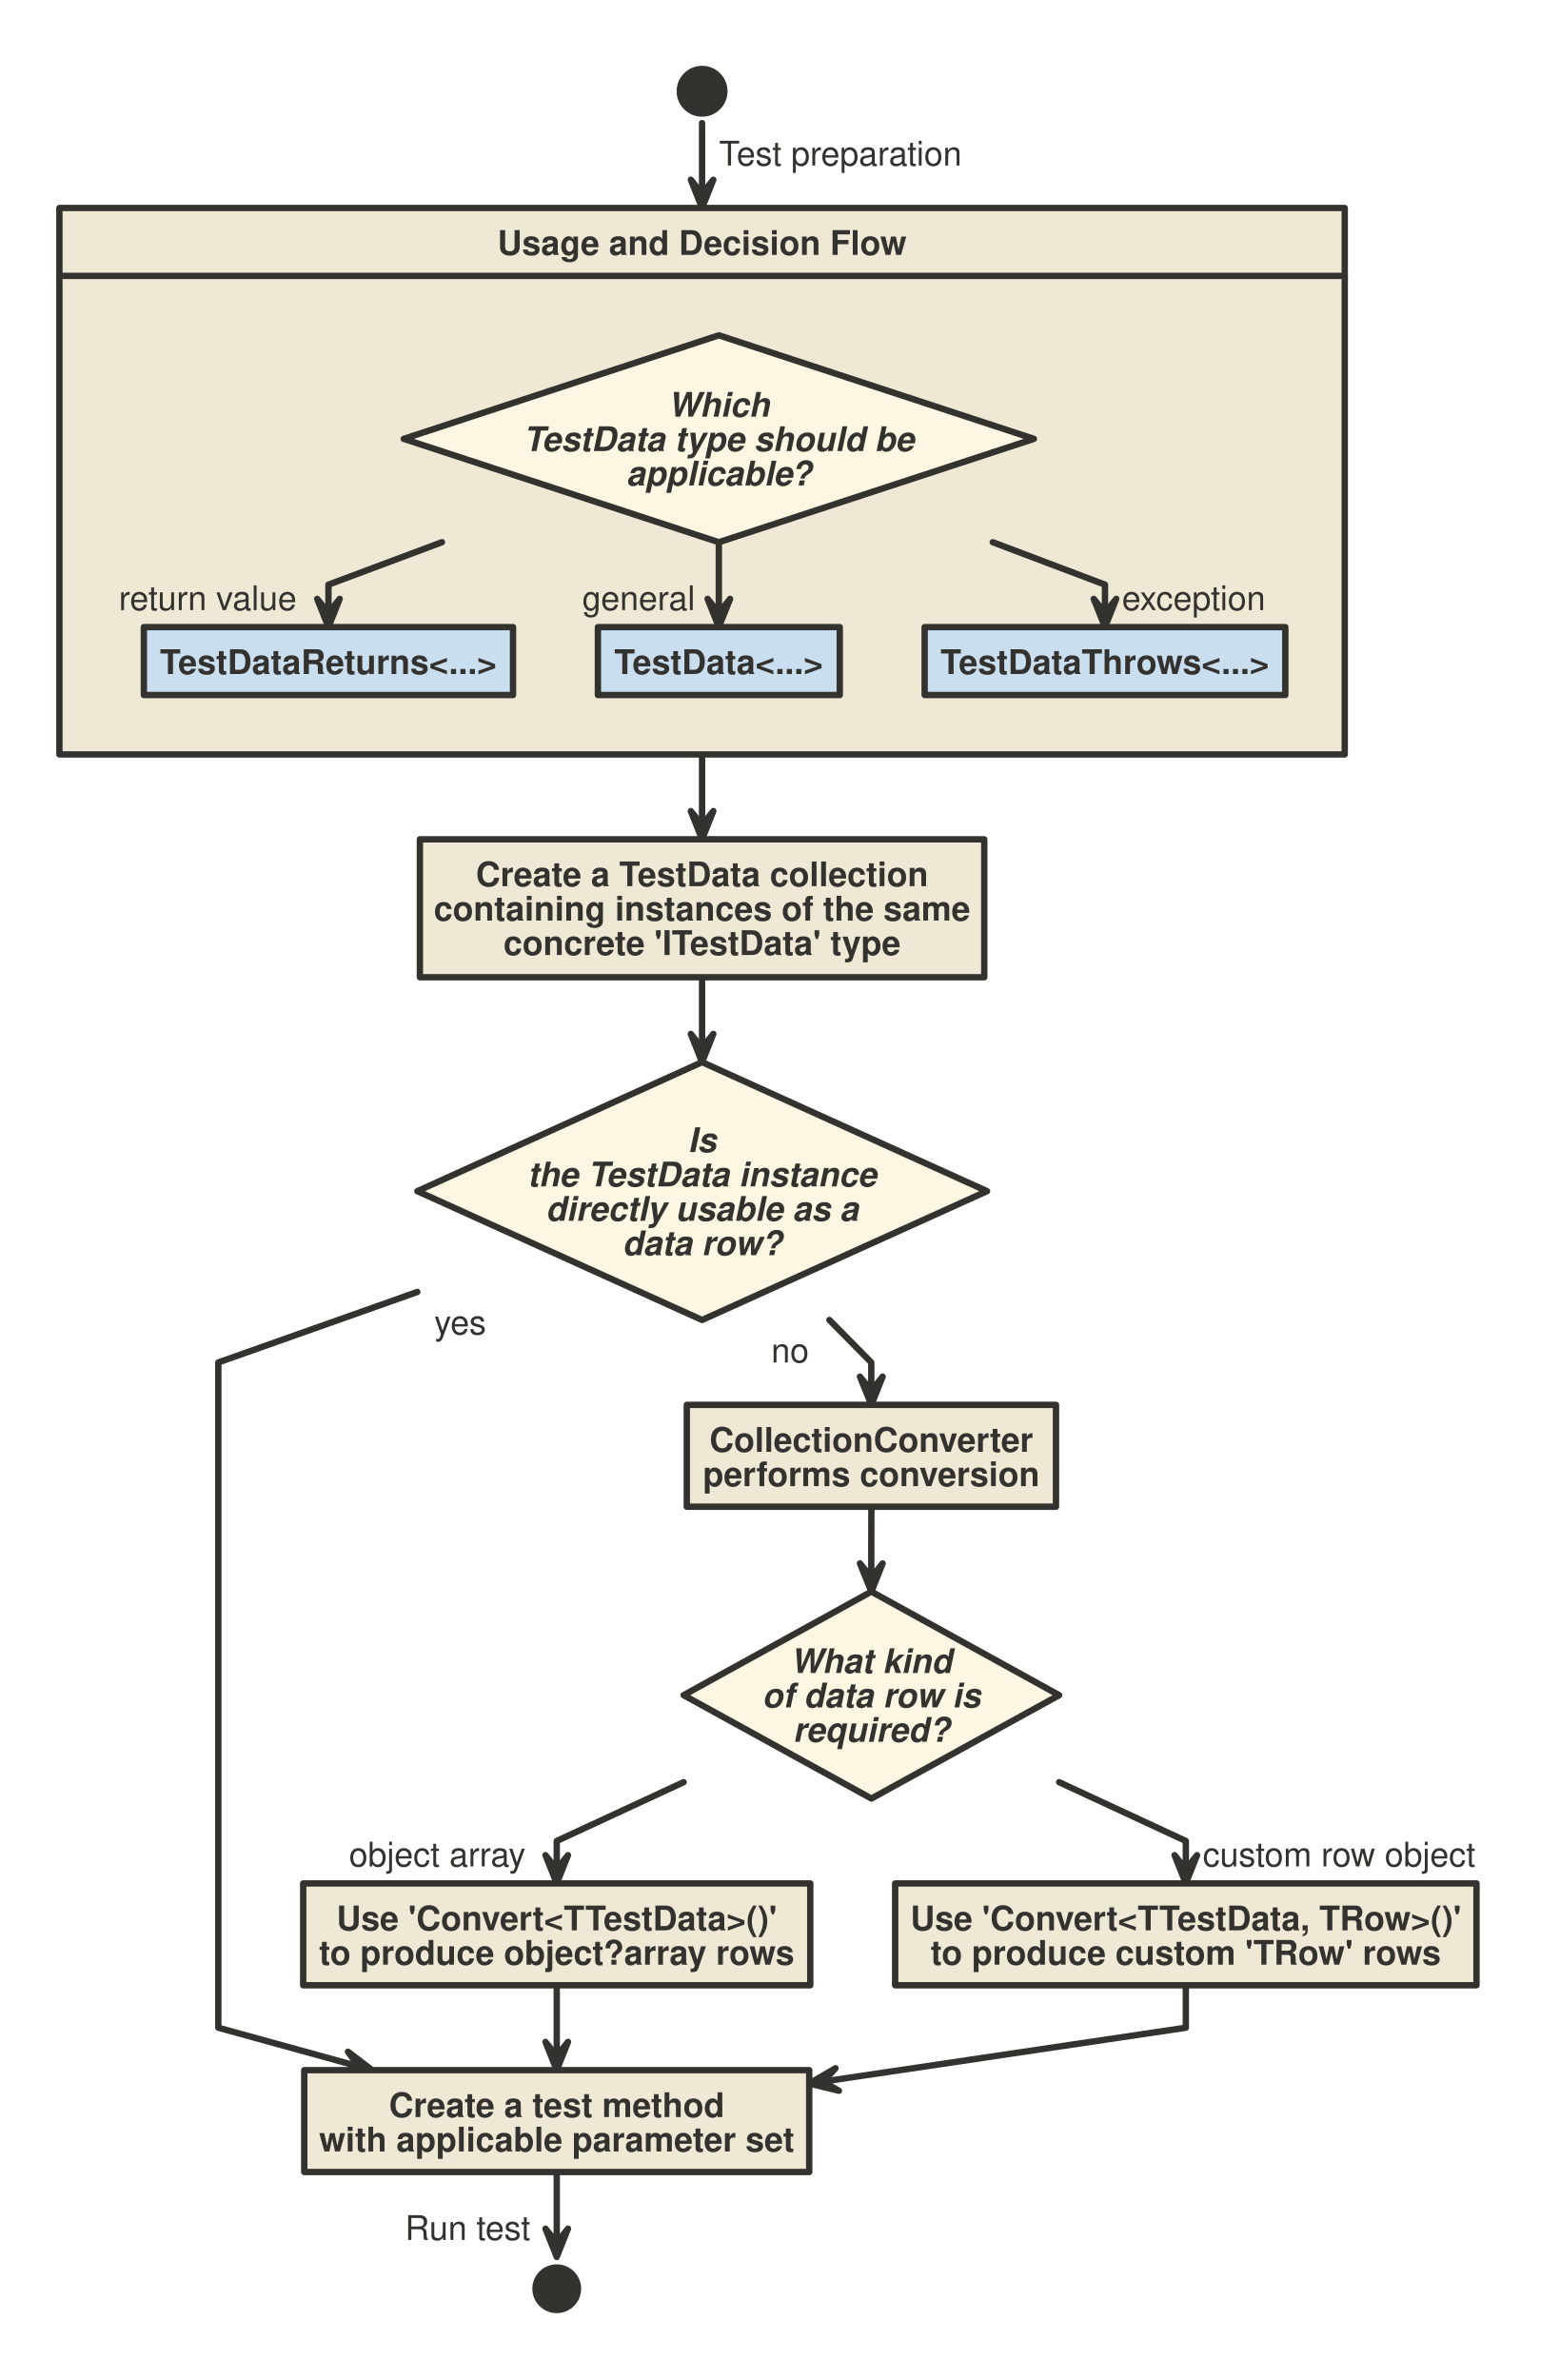
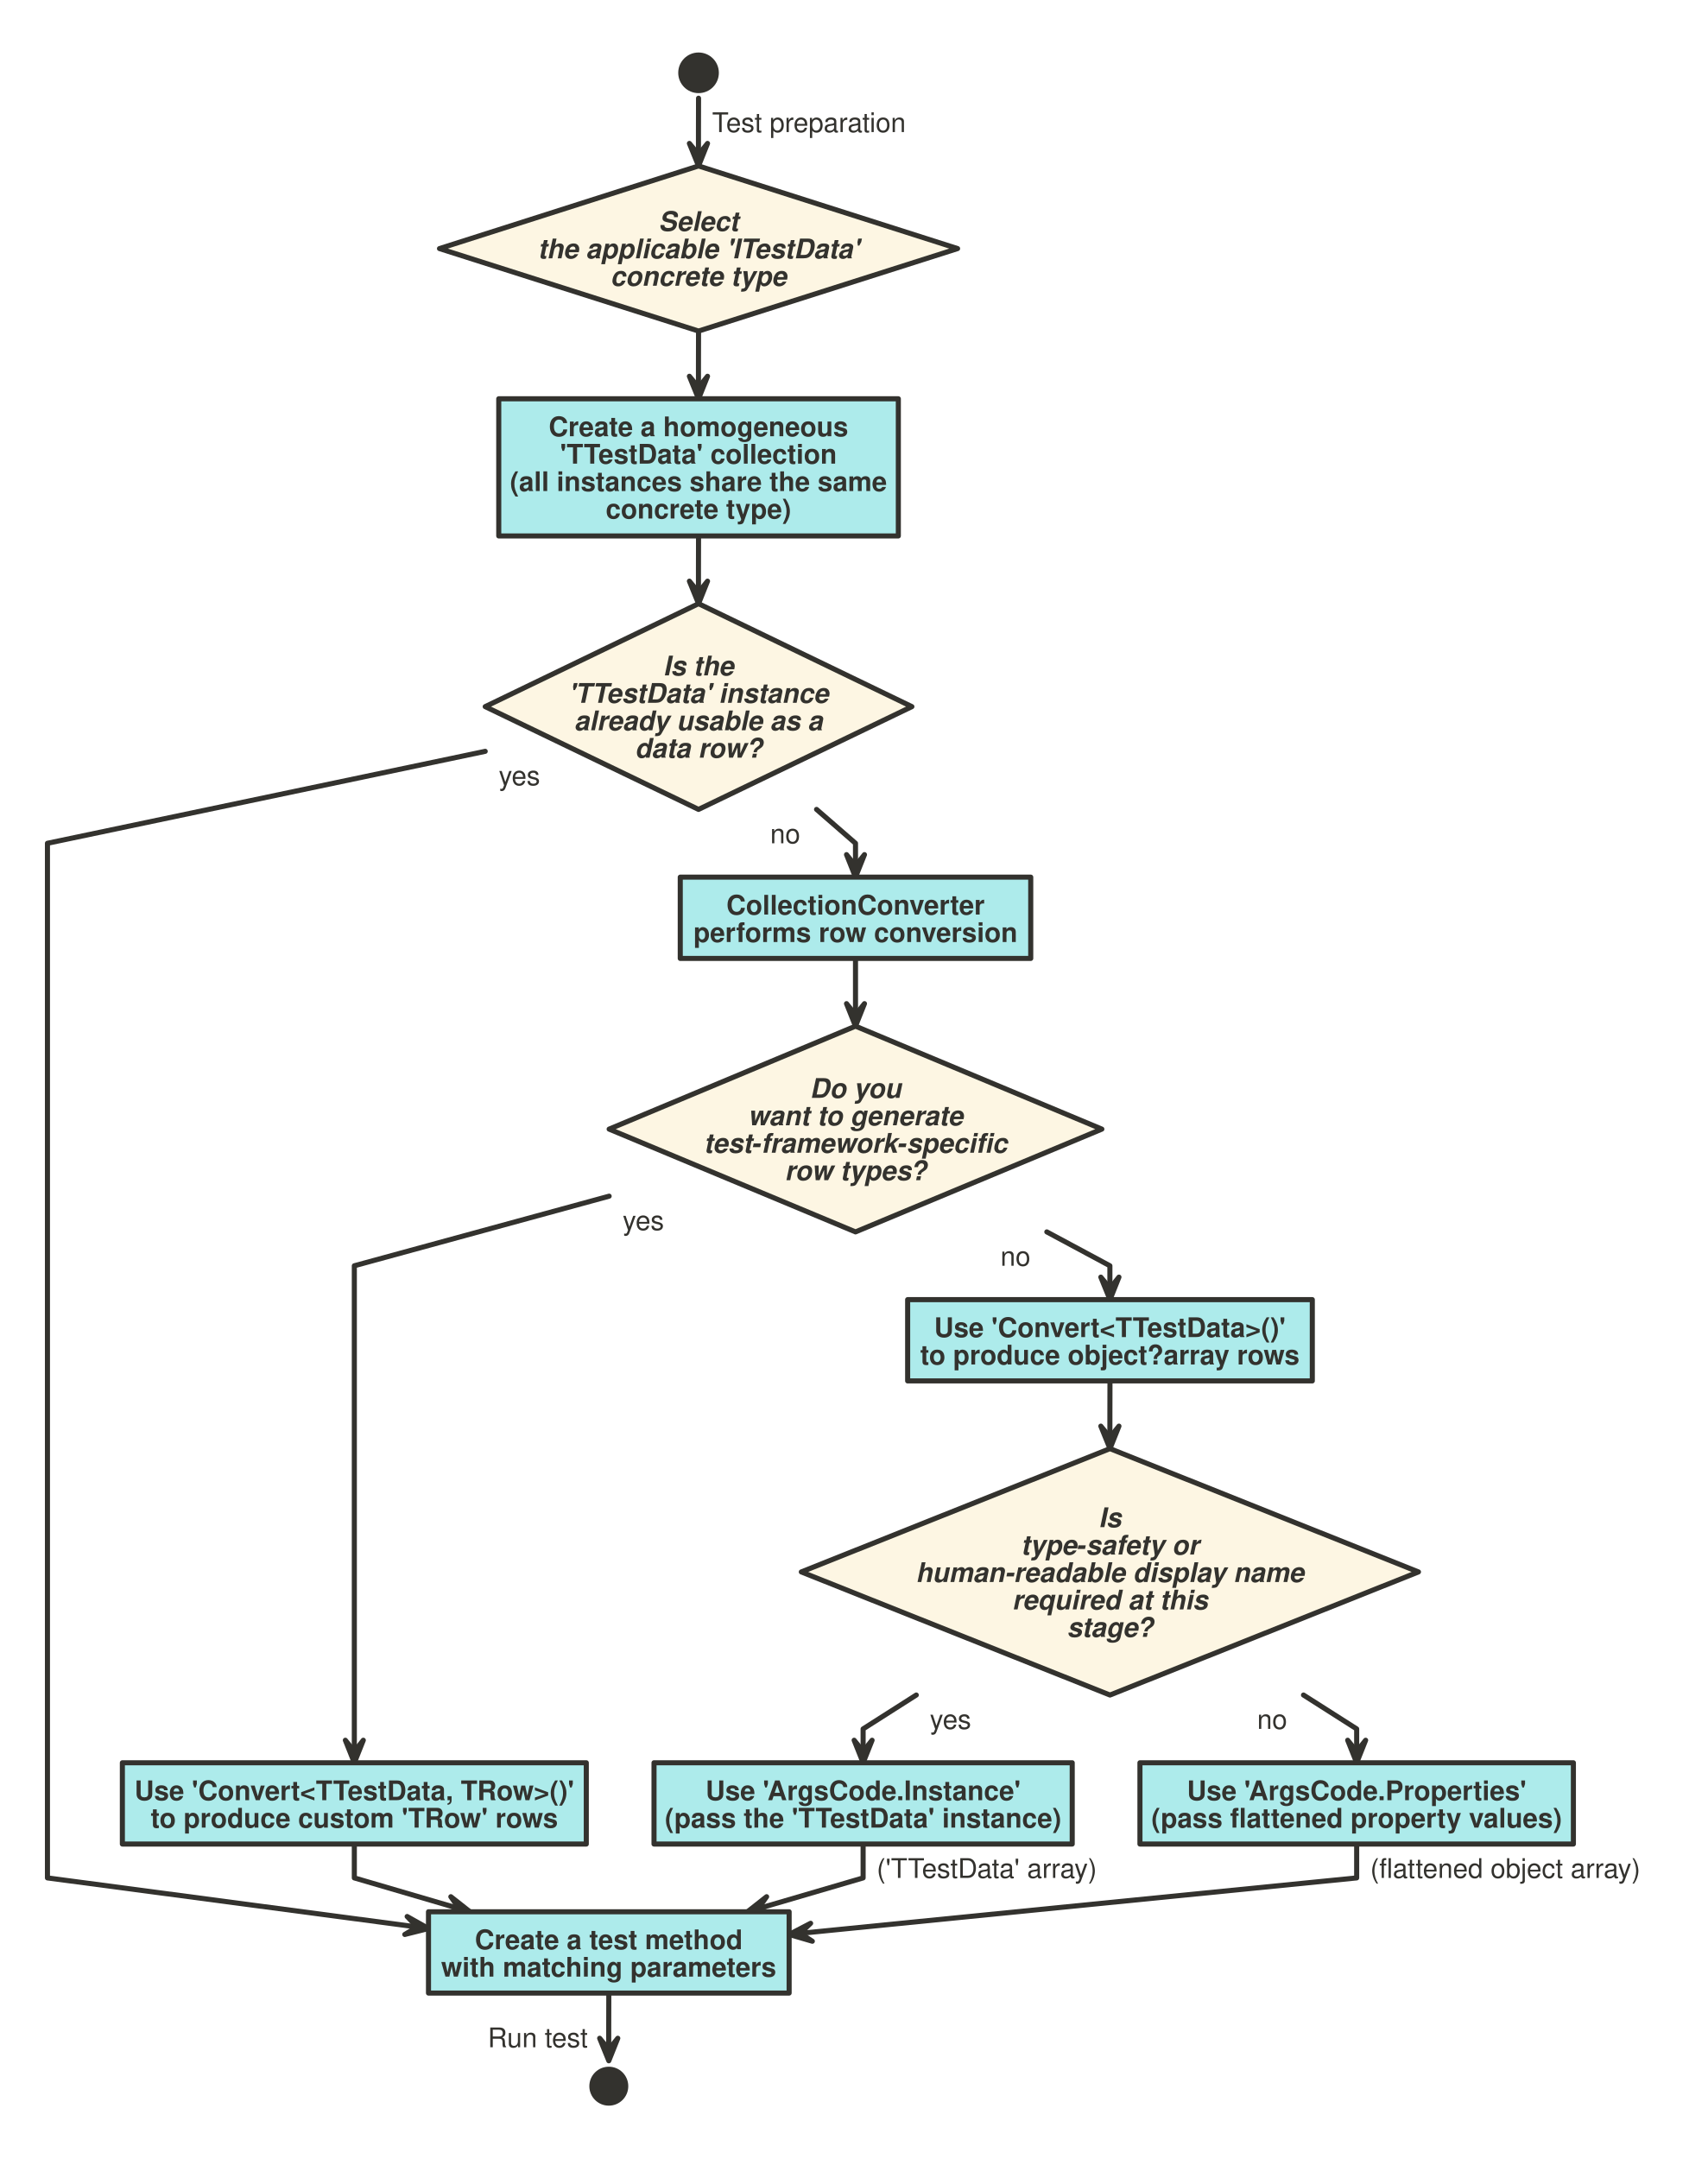
- <svg xmlns="http://www.w3.org/2000/svg" version="1.1" baseProfile="full" width="735.1" height="1121.5" viewBox="0 0 735.1 1121.5">
+ <svg xmlns="http://www.w3.org/2000/svg" version="1.1" baseProfile="full" width="1008.3" height="1275.0" viewBox="0 0 1008.25 1275">
  <g stroke-width="1.0" text-align="left" font="12pt Helvetica, Arial, sans-serif" font-size="12pt" font-family="Helvetica" font-weight="bold" font-style="normal">
    <g font-family="Helvetica" font-size="12pt" font-weight="bold" font-style="normal" stroke-width="3.0" stroke-linejoin="round" stroke-linecap="round" stroke="#33322E">
      <g stroke="transparent" fill="transparent">
-         <rect x="0.0" y="0.0" height="1121.5" width="735.1" stroke="none" />
+         <rect x="0.0" y="0.0" height="1275.0" width="1008.3" stroke="none" />
      </g>
-       <g transform="translate(8, 8)" fill="#33322E">
+       <g transform="translate(52.25, 8)" fill="#33322E">
        <g transform="translate(20, 20)" fill="#33322E" font-family="Helvetica" font-size="12pt" font-weight="normal" font-style="normal">
-           <text x="310.9" y="50.0" stroke="none">Test preparation</text>
-           <path d="M302.9 30.0 L302.9 50 L302.9 63.333 L302.9 63.3 " fill="none" />
-           <path d="M297.6 56.7 L302.9 63.3 L308.2 56.7 L302.9 70.0 Z" />
-           <path d="M302.9 327.5 L302.9 347.5 L302.9 360.833 L302.9 360.8 " fill="none" />
-           <path d="M297.6 354.2 L302.9 360.8 L308.2 354.2 L302.9 367.5 Z" />
-           <path d="M302.9 432.5 L302.9 452.5 L302.9 465.833 L302.9 465.8 " fill="none" />
-           <path d="M297.6 459.2 L302.9 465.8 L308.2 459.2 L302.9 472.5 Z" />
-           <text x="176.7" y="600.8" stroke="none">yes</text>
-           <path d="M168.7 580.8 L74.9 614 L74.9 658 L74.9 658 L74.9 702 L74.9 702 L74.9 770.75 L74.9 770.75 L74.9 839.5 L74.9 839.5 L74.9 883.5 L74.9 883.5 L74.9 927.5 L74.9 927.5 L140.973 945.727 L141.0 945.7 " fill="none" />
-           <path d="M133.1 949.1 L141.0 945.7 L136.0 938.8 L147.4 947.5 Z" />
-           <text x="162.9" y="1027.5" stroke="none">Run test</text>
-           <path d="M234.4 995.5 L234.4 1015.5 L234.4 1028.833 L234.4 1028.8 " fill="none" />
-           <path d="M229.1 1022.2 L234.4 1028.8 L239.7 1022.2 L234.4 1035.5 Z" />
-           <text x="335.5" y="614.0" stroke="none">no</text>
-           <path d="M362.9 594.0 L382.65 614 L382.65 627.333 L382.7 627.3 " fill="none" />
-           <path d="M377.3 620.7 L382.7 627.3 L388.0 620.7 L382.7 634.0 Z" />
-           <path d="M382.7 682.0 L382.65 702 L382.65 715.333 L382.7 715.3 " fill="none" />
-           <path d="M377.3 708.7 L382.7 715.3 L388.0 708.7 L382.7 722.0 Z" />
-           <text x="136.5" y="851.5" stroke="none">object array</text>
-           <path d="M294.2 811.8 L234.4 839.5 L234.4 852.833 L234.4 852.8 " fill="none" />
-           <path d="M229.1 846.2 L234.4 852.8 L239.7 846.2 L234.4 859.5 Z" />
-           <path d="M234.4 907.5 L234.4 927.5 L234.4 940.833 L234.4 940.8 " fill="none" />
-           <path d="M229.1 934.2 L234.4 940.8 L239.7 934.2 L234.4 947.5 Z" />
-           <text x="538.9" y="851.5" stroke="none">custom row object</text>
-           <path d="M471.2 811.8 L530.9 839.5 L530.9 852.833 L530.9 852.8 " fill="none" />
-           <path d="M525.6 846.2 L530.9 852.8 L536.2 846.2 L530.9 859.5 Z" />
-           <path d="M530.9 907.5 L530.9 927.5 L359.994 952.862 L360.0 952.9 " fill="none" />
-           <path d="M365.8 946.6 L360.0 952.9 L367.4 957.2 L353.4 953.8 Z" />
-           <g>
-             <g fill="#33322E" stroke="#33322E">
-               <circle r="12.0" cx="302.9" cy="15.0" stroke="none" />
+           <text x="348.3" y="50.0" stroke="none">Test preparation</text>
+           <path d="M340.3 30.0 L340.25 50 L340.25 63.333 L340.3 63.3 " fill="none" />
+           <path d="M334.9 56.7 L340.3 63.3 L345.6 56.7 L340.3 70.0 Z" />
+           <path d="M340.3 167.5 L340.25 187.5 L340.25 200.833 L340.3 200.8 " fill="none" />
+           <path d="M334.9 194.2 L340.3 200.8 L345.6 194.2 L340.3 207.5 Z" />
+           <path d="M340.3 288.5 L340.25 308.5 L340.25 321.833 L340.3 321.8 " fill="none" />
+           <path d="M334.9 315.2 L340.3 321.8 L345.6 315.2 L340.3 328.5 Z" />
+           <text x="382.6" y="470.0" stroke="none">no</text>
+           <path d="M410.0 450.0 L433 470 L433 483.333 L433.0 483.3 " fill="none" />
+           <path d="M427.7 476.7 L433.0 483.3 L438.3 476.7 L433.0 490.0 Z" />
+           <path d="M433.0 538.0 L433 558 L433 571.333 L433.0 571.3 " fill="none" />
+           <path d="M427.7 564.7 L433.0 571.3 L438.3 564.7 L433.0 578.0 Z" />
+           <text x="222.3" y="435.7" stroke="none">yes</text>
+           <path d="M214.3 415.7 L-44.25 470 L-44.25 514 L-44.25 514 L-44.25 558 L-44.25 558 L-44.25 638.75 L-44.25 638.75 L-44.25 719.5 L-44.25 719.5 L-44.25 763.5 L-44.25 763.5 L-44.25 807.5 L-44.25 807.5 L-44.25 900.25 L-44.25 900.25 L-44.25 993 L-44.25 993 L-44.25 1037 L-44.25 1037 L-44.25 1081 L-44.25 1081 L174.141 1109.987 L174.1 1110.0 " fill="none" />
+           <path d="M166.8 1114.4 L174.1 1110.0 L168.2 1103.8 L180.8 1110.9 Z" />
+           <text x="215.8" y="1181.0" stroke="none">Run test</text>
+           <path d="M287.3 1149.0 L287.25 1169 L287.25 1182.333 L287.3 1182.3 " fill="none" />
+           <path d="M281.9 1175.7 L287.3 1182.3 L292.6 1175.7 L287.3 1189.0 Z" />
+           <text x="295.5" y="698.4" stroke="none">yes</text>
+           <path d="M287.5 678.4 L137 719.5 L137 763.5 L137 763.5 L137 807.5 L137 807.5 L137 900.25 L137 900.25 L137 993 L137 993 L137 1006.333 L137.0 1006.3 " fill="none" />
+           <path d="M131.7 999.7 L137.0 1006.3 L142.3 999.7 L137.0 1013.0 Z" />
+           <path d="M137.0 1061.0 L137 1081 L198.897 1099.126 L198.9 1099.1 " fill="none" />
+           <path d="M191.0 1102.4 L198.9 1099.1 L194.0 1092.1 L205.3 1101.0 Z" />
+           <text x="518.6" y="719.5" stroke="none">no</text>
+           <path d="M546.0 699.5 L583.25 719.5 L583.25 732.833 L583.3 732.8 " fill="none" />
+           <path d="M577.9 726.2 L583.3 732.8 L588.6 726.2 L583.3 739.5 Z" />
+           <path d="M583.3 787.5 L583.25 807.5 L583.25 820.833 L583.3 820.8 " fill="none" />
+           <path d="M577.9 814.2 L583.3 820.8 L588.6 814.2 L583.3 827.5 Z" />
+           <text x="476.9" y="993.0" stroke="none">yes</text>
+           <path d="M468.9 973.0 L437.5 993 L437.5 1006.333 L437.5 1006.3 " fill="none" />
+           <path d="M432.2 999.7 L437.5 1006.3 L442.8 999.7 L437.5 1013.0 Z" />
+           <text x="445.5" y="1081.0" stroke="none">('TTestData' array)</text>
+           <path d="M437.5 1061.0 L437.5 1081 L375.603 1099.126 L375.6 1099.1 " fill="none" />
+           <path d="M380.5 1092.1 L375.6 1099.1 L383.5 1102.4 L369.2 1101.0 Z" />
+           <text x="670.2" y="993.0" stroke="none">no</text>
+           <path d="M697.6 973.0 L729 993 L729 1006.333 L729.0 1006.3 " fill="none" />
+           <path d="M723.7 999.7 L729.0 1006.3 L734.3 999.7 L729.0 1013.0 Z" />
+           <text x="737.0" y="1081.0" stroke="none">(flattened object array)</text>
+           <path d="M729.0 1061.0 L729 1081 L400.384 1113.731 L400.4 1113.7 " fill="none" />
+           <path d="M406.5 1107.8 L400.4 1113.7 L407.5 1118.4 L393.8 1114.4 Z" />
+           <g data-name="Select">
+             <g fill="#fdf6e3" stroke="#33322E" data-name="Select">
+               <path d="M340.3 70.0 L493.3 118.8 L340.3 167.5 L187.3 118.8 Z" data-name="Select" />
            </g>
-           </g>
-           <g data-name="Usage and Decision Flow">
-             <g fill="#eee8d5" stroke="#33322E" data-name="Usage and Decision Flow">
-               <rect x="0.0" y="70.0" height="257.5" width="605.8" data-name="Usage and Decision Flow" />
-               <path d="M0.0 102.0 L605.8 102.0" fill="none" data-name="Usage and Decision Flow" />
-             </g>
-             <g transform="translate(0, 70)" font-family="Helvetica" font-size="12pt" font-weight="bold" font-style="normal" data-name="Usage and Decision Flow" data-compartment="0">
-               <g transform="translate(8, 8)" fill="#33322E" text-align="center" data-name="Usage and Decision Flow" data-compartment="0">
-                 <text x="294.9" y="14.1" stroke="none" text-anchor="middle" data-name="Usage and Decision Flow" data-compartment="0">Usage and Decision Flow</text>
-               </g>
-             </g>
-             <g transform="translate(0, 102)" font-family="Helvetica" font-size="12pt" font-weight="normal" font-style="normal" data-name="Usage and Decision Flow" data-compartment="1">
-               <g transform="translate(19.8, 8)" fill="#33322E" data-name="Usage and Decision Flow" data-compartment="1">
-                 <g transform="translate(20, 20)" fill="#33322E" font-family="Helvetica" font-size="12pt" font-weight="normal" font-style="normal" data-name="Usage and Decision Flow" data-compartment="1">
-                   <text x="-11.8" y="129.5" stroke="none" data-name="Usage and Decision Flow" data-compartment="1">return value</text>
-                   <path d="M140.5 97.5 L87 117.5 L87 130.833 L87.0 130.8 " fill="none" data-name="Usage and Decision Flow" data-compartment="1" />
-                   <path d="M81.7 124.2 L87.0 130.8 L92.3 124.2 L87.0 137.5 Z" data-name="Usage and Decision Flow" data-compartment="1" />
-                   <text x="206.6" y="129.5" stroke="none" data-name="Usage and Decision Flow" data-compartment="1">general</text>
-                   <path d="M271.0 97.5 L271 117.5 L271 130.833 L271.0 130.8 " fill="none" data-name="Usage and Decision Flow" data-compartment="1" />
-                   <path d="M265.7 124.2 L271.0 130.8 L276.3 124.2 L271.0 137.5 Z" data-name="Usage and Decision Flow" data-compartment="1" />
-                   <text x="461.0" y="129.5" stroke="none" data-name="Usage and Decision Flow" data-compartment="1">exception</text>
-                   <path d="M400.1 97.5 L453 117.5 L453 130.833 L453.0 130.8 " fill="none" data-name="Usage and Decision Flow" data-compartment="1" />
-                   <path d="M447.7 124.2 L453.0 130.8 L458.3 124.2 L453.0 137.5 Z" data-name="Usage and Decision Flow" data-compartment="1" />
-                   <g data-name="Which">
-                     <g fill="#fdf6e3" stroke="#33322E" data-name="Which">
-                       <path d="M271.0 0.0 L419.5 48.8 L271.0 97.5 L122.5 48.8 Z" data-name="Which" />
-                     </g>
-                     <g transform="translate(172, 16.25)" font-family="Helvetica" font-size="12pt" font-weight="bold" font-style="italic" data-name="Which" data-compartment="0">
-                       <g transform="translate(8, 8)" fill="#33322E" text-align="center" data-name="Which" data-compartment="0">
-                         <text x="91.0" y="14.1" stroke="none" text-anchor="middle" data-name="Which" data-compartment="0">Which</text>
-                         <text x="91.0" y="30.3" stroke="none" text-anchor="middle" data-name="Which" data-compartment="0">TestData type should be</text>
-                         <text x="91.0" y="46.5" stroke="none" text-anchor="middle" data-name="Which" data-compartment="0">applicable?</text>
-                       </g>
-                     </g>
-                   </g>
-                   <g data-name="TestDataReturns&lt;...&gt;">
-                     <g fill="#C9DEEF" stroke="#33322E" data-name="TestDataReturns&lt;...&gt;">
-                       <rect x="0.0" y="137.5" height="32.0" width="174.0" data-name="TestDataReturns&lt;...&gt;" />
-                     </g>
-                     <g transform="translate(0, 137.5)" font-family="Helvetica" font-size="12pt" font-weight="bold" font-style="normal" data-name="TestDataReturns&lt;...&gt;" data-compartment="0">
-                       <g transform="translate(8, 8)" fill="#33322E" text-align="center" data-name="TestDataReturns&lt;...&gt;" data-compartment="0">
-                         <text x="79.0" y="14.1" stroke="none" text-anchor="middle" data-name="TestDataReturns&lt;...&gt;" data-compartment="0">TestDataReturns&lt;...&gt;</text>
-                       </g>
-                     </g>
-                   </g>
-                   <g data-name="TestData&lt;...&gt;">
-                     <g fill="#C9DEEF" stroke="#33322E" data-name="TestData&lt;...&gt;">
-                       <rect x="214.0" y="137.5" height="32.0" width="114.0" data-name="TestData&lt;...&gt;" />
-                     </g>
-                     <g transform="translate(214, 137.5)" font-family="Helvetica" font-size="12pt" font-weight="bold" font-style="normal" data-name="TestData&lt;...&gt;" data-compartment="0">
-                       <g transform="translate(8, 8)" fill="#33322E" text-align="center" data-name="TestData&lt;...&gt;" data-compartment="0">
-                         <text x="49.0" y="14.1" stroke="none" text-anchor="middle" data-name="TestData&lt;...&gt;" data-compartment="0">TestData&lt;...&gt;</text>
-                       </g>
-                     </g>
-                   </g>
-                   <g data-name="TestDataThrows&lt;...&gt;">
-                     <g fill="#C9DEEF" stroke="#33322E" data-name="TestDataThrows&lt;...&gt;">
-                       <rect x="368.0" y="137.5" height="32.0" width="170.0" data-name="TestDataThrows&lt;...&gt;" />
-                     </g>
-                     <g transform="translate(368, 137.5)" font-family="Helvetica" font-size="12pt" font-weight="bold" font-style="normal" data-name="TestDataThrows&lt;...&gt;" data-compartment="0">
-                       <g transform="translate(8, 8)" fill="#33322E" text-align="center" data-name="TestDataThrows&lt;...&gt;" data-compartment="0">
-                         <text x="77.0" y="14.1" stroke="none" text-anchor="middle" data-name="TestDataThrows&lt;...&gt;" data-compartment="0">TestDataThrows&lt;...&gt;</text>
-                       </g>
-                     </g>
-                   </g>
-                 </g>
+             <g transform="translate(238.25, 86.25)" font-family="Helvetica" font-size="12pt" font-weight="bold" font-style="italic" data-name="Select" data-compartment="0">
+               <g transform="translate(8, 8)" fill="#33322E" text-align="center" data-name="Select" data-compartment="0">
+                 <text x="94.0" y="14.1" stroke="none" text-anchor="middle" data-name="Select" data-compartment="0">Select</text>
+                 <text x="94.0" y="30.3" stroke="none" text-anchor="middle" data-name="Select" data-compartment="0">the applicable 'ITestData'</text>
+                 <text x="94.0" y="46.5" stroke="none" text-anchor="middle" data-name="Select" data-compartment="0">concrete type</text>
              </g>
            </g>
          </g>
-           <g data-name="Create a TestData collection">
-             <g fill="#eee8d5" stroke="#33322E" data-name="Create a TestData collection">
-               <rect x="169.9" y="367.5" height="65.0" width="266.0" data-name="Create a TestData collection" />
+           <g data-name="Create a homogeneous">
+             <g fill="#adebeb" stroke="#33322E" data-name="Create a homogeneous">
+               <rect x="222.3" y="207.5" height="81.0" width="236.0" data-name="Create a homogeneous" />
            </g>
-             <g transform="translate(169.9, 367.5)" font-family="Helvetica" font-size="12pt" font-weight="bold" font-style="normal" data-name="Create a TestData collection" data-compartment="0">
-               <g transform="translate(8, 8)" fill="#33322E" text-align="center" data-name="Create a TestData collection" data-compartment="0">
-                 <text x="125.0" y="14.1" stroke="none" text-anchor="middle" data-name="Create a TestData collection" data-compartment="0">Create a TestData collection</text>
-                 <text x="125.0" y="30.3" stroke="none" text-anchor="middle" data-name="Create a TestData collection" data-compartment="0">containing instances of the same</text>
-                 <text x="125.0" y="46.5" stroke="none" text-anchor="middle" data-name="Create a TestData collection" data-compartment="0">concrete 'ITestData' type</text>
+             <g transform="translate(222.25, 207.5)" font-family="Helvetica" font-size="12pt" font-weight="bold" font-style="normal" data-name="Create a homogeneous" data-compartment="0">
+               <g transform="translate(8, 8)" fill="#33322E" text-align="center" data-name="Create a homogeneous" data-compartment="0">
+                 <text x="110.0" y="14.1" stroke="none" text-anchor="middle" data-name="Create a homogeneous" data-compartment="0">Create a homogeneous</text>
+                 <text x="110.0" y="30.3" stroke="none" text-anchor="middle" data-name="Create a homogeneous" data-compartment="0">'TTestData' collection</text>
+                 <text x="110.0" y="46.5" stroke="none" text-anchor="middle" data-name="Create a homogeneous" data-compartment="0">(all instances share the same</text>
+                 <text x="110.0" y="62.7" stroke="none" text-anchor="middle" data-name="Create a homogeneous" data-compartment="0">concrete type)</text>
              </g>
            </g>
          </g>
-           <g data-name="Is">
-             <g fill="#fdf6e3" stroke="#33322E" data-name="Is">
-               <path d="M302.9 472.5 L437.2 533.3 L302.9 594.0 L168.7 533.3 Z" data-name="Is" />
+           <g data-name="Is the">
+             <g fill="#fdf6e3" stroke="#33322E" data-name="Is the">
+               <path d="M340.3 328.5 L466.3 389.3 L340.3 450.0 L214.3 389.3 Z" data-name="Is the" />
            </g>
-             <g transform="translate(213.4, 492.75)" font-family="Helvetica" font-size="12pt" font-weight="bold" font-style="italic" data-name="Is" data-compartment="0">
-               <g transform="translate(8, 8)" fill="#33322E" text-align="center" data-name="Is" data-compartment="0">
-                 <text x="81.5" y="14.1" stroke="none" text-anchor="middle" data-name="Is" data-compartment="0">Is</text>
-                 <text x="81.5" y="30.3" stroke="none" text-anchor="middle" data-name="Is" data-compartment="0">the TestData instance</text>
-                 <text x="81.5" y="46.5" stroke="none" text-anchor="middle" data-name="Is" data-compartment="0">directly usable as a</text>
-                 <text x="81.5" y="62.7" stroke="none" text-anchor="middle" data-name="Is" data-compartment="0">data row?</text>
+             <g transform="translate(256.25, 348.75)" font-family="Helvetica" font-size="12pt" font-weight="bold" font-style="italic" data-name="Is the" data-compartment="0">
+               <g transform="translate(8, 8)" fill="#33322E" text-align="center" data-name="Is the" data-compartment="0">
+                 <text x="76.0" y="14.1" stroke="none" text-anchor="middle" data-name="Is the" data-compartment="0">Is the</text>
+                 <text x="76.0" y="30.3" stroke="none" text-anchor="middle" data-name="Is the" data-compartment="0">'TTestData' instance</text>
+                 <text x="76.0" y="46.5" stroke="none" text-anchor="middle" data-name="Is the" data-compartment="0">already usable as a</text>
+                 <text x="76.0" y="62.7" stroke="none" text-anchor="middle" data-name="Is the" data-compartment="0">data row?</text>
              </g>
            </g>
          </g>
-           <g data-name="Create a test method">
-             <g fill="#eee8d5" stroke="#33322E" data-name="Create a test method">
-               <rect x="115.4" y="947.5" height="48.0" width="238.0" data-name="Create a test method" />
+           <g data-name="CollectionConverter">
+             <g fill="#adebeb" stroke="#33322E" data-name="CollectionConverter">
+               <rect x="329.5" y="490.0" height="48.0" width="207.0" data-name="CollectionConverter" />
            </g>
-             <g transform="translate(115.4, 947.5)" font-family="Helvetica" font-size="12pt" font-weight="bold" font-style="normal" data-name="Create a test method" data-compartment="0">
-               <g transform="translate(8, 8)" fill="#33322E" text-align="center" data-name="Create a test method" data-compartment="0">
-                 <text x="111.0" y="14.1" stroke="none" text-anchor="middle" data-name="Create a test method" data-compartment="0">Create a test method</text>
-                 <text x="111.0" y="30.3" stroke="none" text-anchor="middle" data-name="Create a test method" data-compartment="0">with applicable parameter set</text>
+             <g transform="translate(329.5, 490)" font-family="Helvetica" font-size="12pt" font-weight="bold" font-style="normal" data-name="CollectionConverter" data-compartment="0">
+               <g transform="translate(8, 8)" fill="#33322E" text-align="center" data-name="CollectionConverter" data-compartment="0">
+                 <text x="95.5" y="14.1" stroke="none" text-anchor="middle" data-name="CollectionConverter" data-compartment="0">CollectionConverter</text>
+                 <text x="95.5" y="30.3" stroke="none" text-anchor="middle" data-name="CollectionConverter" data-compartment="0">performs row conversion</text>
              </g>
            </g>
          </g>
-           <g data-name="Run test">
-             <g fill="#33322E" stroke="#33322E" data-name="Run test">
-               <circle r="10.0" cx="234.4" cy="1050.5" data-name="Run test" />
-               <circle r="6.0" cx="234.4" cy="1050.5" stroke="none" data-name="Run test" />
+           <g data-name="Do you">
+             <g fill="#fdf6e3" stroke="#33322E" data-name="Do you">
+               <path d="M433.0 578.0 L578.5 638.8 L433.0 699.5 L287.5 638.8 Z" data-name="Do you" />
            </g>
-           </g>
-           <g data-name="CollectionConverter">
-             <g fill="#eee8d5" stroke="#33322E" data-name="CollectionConverter">
-               <rect x="295.7" y="634.0" height="48.0" width="174.0" data-name="CollectionConverter" />
-             </g>
-             <g transform="translate(295.65, 634)" font-family="Helvetica" font-size="12pt" font-weight="bold" font-style="normal" data-name="CollectionConverter" data-compartment="0">
-               <g transform="translate(8, 8)" fill="#33322E" text-align="center" data-name="CollectionConverter" data-compartment="0">
-                 <text x="79.0" y="14.1" stroke="none" text-anchor="middle" data-name="CollectionConverter" data-compartment="0">CollectionConverter</text>
-                 <text x="79.0" y="30.3" stroke="none" text-anchor="middle" data-name="CollectionConverter" data-compartment="0">performs conversion</text>
-               </g>
-             </g>
-           </g>
-           <g data-name="What kind">
-             <g fill="#fdf6e3" stroke="#33322E" data-name="What kind">
-               <path d="M382.7 722.0 L471.2 770.8 L382.7 819.5 L294.2 770.8 Z" data-name="What kind" />
-             </g>
-             <g transform="translate(323.65, 738.25)" font-family="Helvetica" font-size="12pt" font-weight="bold" font-style="italic" data-name="What kind" data-compartment="0">
-               <g transform="translate(8, 8)" fill="#33322E" text-align="center" data-name="What kind" data-compartment="0">
-                 <text x="51.0" y="14.1" stroke="none" text-anchor="middle" data-name="What kind" data-compartment="0">What kind</text>
-                 <text x="51.0" y="30.3" stroke="none" text-anchor="middle" data-name="What kind" data-compartment="0">of data row is</text>
-                 <text x="51.0" y="46.5" stroke="none" text-anchor="middle" data-name="What kind" data-compartment="0">required?</text>
+             <g transform="translate(336, 598.25)" font-family="Helvetica" font-size="12pt" font-weight="bold" font-style="italic" data-name="Do you" data-compartment="0">
+               <g transform="translate(8, 8)" fill="#33322E" text-align="center" data-name="Do you" data-compartment="0">
+                 <text x="89.0" y="14.1" stroke="none" text-anchor="middle" data-name="Do you" data-compartment="0">Do you</text>
+                 <text x="89.0" y="30.3" stroke="none" text-anchor="middle" data-name="Do you" data-compartment="0">want to generate</text>
+                 <text x="89.0" y="46.5" stroke="none" text-anchor="middle" data-name="Do you" data-compartment="0">test‑framework‑specific</text>
+                 <text x="89.0" y="62.7" stroke="none" text-anchor="middle" data-name="Do you" data-compartment="0">row types?</text>
              </g>
            </g>
          </g>
          <g data-name="Use 'Convert&lt;TTestData&gt;()'">
-             <g fill="#eee8d5" stroke="#33322E" data-name="Use 'Convert&lt;TTestData&gt;()'">
-               <rect x="114.9" y="859.5" height="48.0" width="239.0" data-name="Use 'Convert&lt;TTestData&gt;()'" />
+             <g fill="#adebeb" stroke="#33322E" data-name="Use 'Convert&lt;TTestData&gt;()'">
+               <rect x="463.8" y="739.5" height="48.0" width="239.0" data-name="Use 'Convert&lt;TTestData&gt;()'" />
            </g>
-             <g transform="translate(114.9, 859.5)" font-family="Helvetica" font-size="12pt" font-weight="bold" font-style="normal" data-name="Use 'Convert&lt;TTestData&gt;()'" data-compartment="0">
+             <g transform="translate(463.75, 739.5)" font-family="Helvetica" font-size="12pt" font-weight="bold" font-style="normal" data-name="Use 'Convert&lt;TTestData&gt;()'" data-compartment="0">
              <g transform="translate(8, 8)" fill="#33322E" text-align="center" data-name="Use 'Convert&lt;TTestData&gt;()'" data-compartment="0">
                <text x="111.5" y="14.1" stroke="none" text-anchor="middle" data-name="Use 'Convert&lt;TTestData&gt;()'" data-compartment="0">Use 'Convert&lt;TTestData&gt;()'</text>
                <text x="111.5" y="30.3" stroke="none" text-anchor="middle" data-name="Use 'Convert&lt;TTestData&gt;()'" data-compartment="0">to produce object?array rows</text>
              </g>
            </g>
          </g>
          <g data-name="Use 'Convert&lt;TTestData, TRow&gt;()'">
-             <g fill="#eee8d5" stroke="#33322E" data-name="Use 'Convert&lt;TTestData, TRow&gt;()'">
-               <rect x="393.9" y="859.5" height="48.0" width="274.0" data-name="Use 'Convert&lt;TTestData, TRow&gt;()'" />
+             <g fill="#adebeb" stroke="#33322E" data-name="Use 'Convert&lt;TTestData, TRow&gt;()'">
+               <rect x="0.0" y="1013.0" height="48.0" width="274.0" data-name="Use 'Convert&lt;TTestData, TRow&gt;()'" />
            </g>
-             <g transform="translate(393.9, 859.5)" font-family="Helvetica" font-size="12pt" font-weight="bold" font-style="normal" data-name="Use 'Convert&lt;TTestData, TRow&gt;()'" data-compartment="0">
+             <g transform="translate(0, 1013)" font-family="Helvetica" font-size="12pt" font-weight="bold" font-style="normal" data-name="Use 'Convert&lt;TTestData, TRow&gt;()'" data-compartment="0">
              <g transform="translate(8, 8)" fill="#33322E" text-align="center" data-name="Use 'Convert&lt;TTestData, TRow&gt;()'" data-compartment="0">
                <text x="129.0" y="14.1" stroke="none" text-anchor="middle" data-name="Use 'Convert&lt;TTestData, TRow&gt;()'" data-compartment="0">Use 'Convert&lt;TTestData, TRow&gt;()'</text>
                <text x="129.0" y="30.3" stroke="none" text-anchor="middle" data-name="Use 'Convert&lt;TTestData, TRow&gt;()'" data-compartment="0">to produce custom 'TRow' rows</text>
              </g>
+             </g>
+           </g>
+           <g data-name="Is">
+             <g fill="#fdf6e3" stroke="#33322E" data-name="Is">
+               <path d="M583.3 827.5 L765.5 900.3 L583.3 973.0 L401.0 900.3 Z" data-name="Is" />
+             </g>
+             <g transform="translate(461.75, 851.75)" font-family="Helvetica" font-size="12pt" font-weight="bold" font-style="italic" data-name="Is" data-compartment="0">
+               <g transform="translate(8, 8)" fill="#33322E" text-align="center" data-name="Is" data-compartment="0">
+                 <text x="113.5" y="14.1" stroke="none" text-anchor="middle" data-name="Is" data-compartment="0">Is</text>
+                 <text x="113.5" y="30.3" stroke="none" text-anchor="middle" data-name="Is" data-compartment="0">type‑safety or</text>
+                 <text x="113.5" y="46.5" stroke="none" text-anchor="middle" data-name="Is" data-compartment="0">human-readable display name</text>
+                 <text x="113.5" y="62.7" stroke="none" text-anchor="middle" data-name="Is" data-compartment="0">required at this</text>
+                 <text x="113.5" y="78.9" stroke="none" text-anchor="middle" data-name="Is" data-compartment="0">stage?</text>
+               </g>
+             </g>
+           </g>
+           <g data-name="Use 'ArgsCode.Instance'">
+             <g fill="#adebeb" stroke="#33322E" data-name="Use 'ArgsCode.Instance'">
+               <rect x="314.0" y="1013.0" height="48.0" width="247.0" data-name="Use 'ArgsCode.Instance'" />
+             </g>
+             <g transform="translate(314, 1013)" font-family="Helvetica" font-size="12pt" font-weight="bold" font-style="normal" data-name="Use 'ArgsCode.Instance'" data-compartment="0">
+               <g transform="translate(8, 8)" fill="#33322E" text-align="center" data-name="Use 'ArgsCode.Instance'" data-compartment="0">
+                 <text x="115.5" y="14.1" stroke="none" text-anchor="middle" data-name="Use 'ArgsCode.Instance'" data-compartment="0">Use 'ArgsCode.Instance'</text>
+                 <text x="115.5" y="30.3" stroke="none" text-anchor="middle" data-name="Use 'ArgsCode.Instance'" data-compartment="0">(pass the 'TTestData' instance)</text>
+               </g>
+             </g>
+           </g>
+           <g data-name="Use 'ArgsCode.Properties'">
+             <g fill="#adebeb" stroke="#33322E" data-name="Use 'ArgsCode.Properties'">
+               <rect x="601.0" y="1013.0" height="48.0" width="256.0" data-name="Use 'ArgsCode.Properties'" />
+             </g>
+             <g transform="translate(601, 1013)" font-family="Helvetica" font-size="12pt" font-weight="bold" font-style="normal" data-name="Use 'ArgsCode.Properties'" data-compartment="0">
+               <g transform="translate(8, 8)" fill="#33322E" text-align="center" data-name="Use 'ArgsCode.Properties'" data-compartment="0">
+                 <text x="120.0" y="14.1" stroke="none" text-anchor="middle" data-name="Use 'ArgsCode.Properties'" data-compartment="0">Use 'ArgsCode.Properties'</text>
+                 <text x="120.0" y="30.3" stroke="none" text-anchor="middle" data-name="Use 'ArgsCode.Properties'" data-compartment="0">(pass flattened property values)</text>
+               </g>
+             </g>
+           </g>
+           <g data-name="Create a test method">
+             <g fill="#adebeb" stroke="#33322E" data-name="Create a test method">
+               <rect x="180.8" y="1101.0" height="48.0" width="213.0" data-name="Create a test method" />
+             </g>
+             <g transform="translate(180.75, 1101)" font-family="Helvetica" font-size="12pt" font-weight="bold" font-style="normal" data-name="Create a test method" data-compartment="0">
+               <g transform="translate(8, 8)" fill="#33322E" text-align="center" data-name="Create a test method" data-compartment="0">
+                 <text x="98.5" y="14.1" stroke="none" text-anchor="middle" data-name="Create a test method" data-compartment="0">Create a test method</text>
+                 <text x="98.5" y="30.3" stroke="none" text-anchor="middle" data-name="Create a test method" data-compartment="0">with matching parameters</text>
+               </g>
+             </g>
+           </g>
+           <g>
+             <g fill="#33322E" stroke="#33322E">
+               <circle r="12.0" cx="340.3" cy="15.0" stroke="none" />
+             </g>
+           </g>
+           <g data-name="Run test">
+             <g fill="#33322E" stroke="#33322E" data-name="Run test">
+               <circle r="10.0" cx="287.3" cy="1204.0" data-name="Run test" />
+               <circle r="6.0" cx="287.3" cy="1204.0" stroke="none" data-name="Run test" />
            </g>
          </g>
        </g>
      </g>
    </g>
  </g>
</svg>
